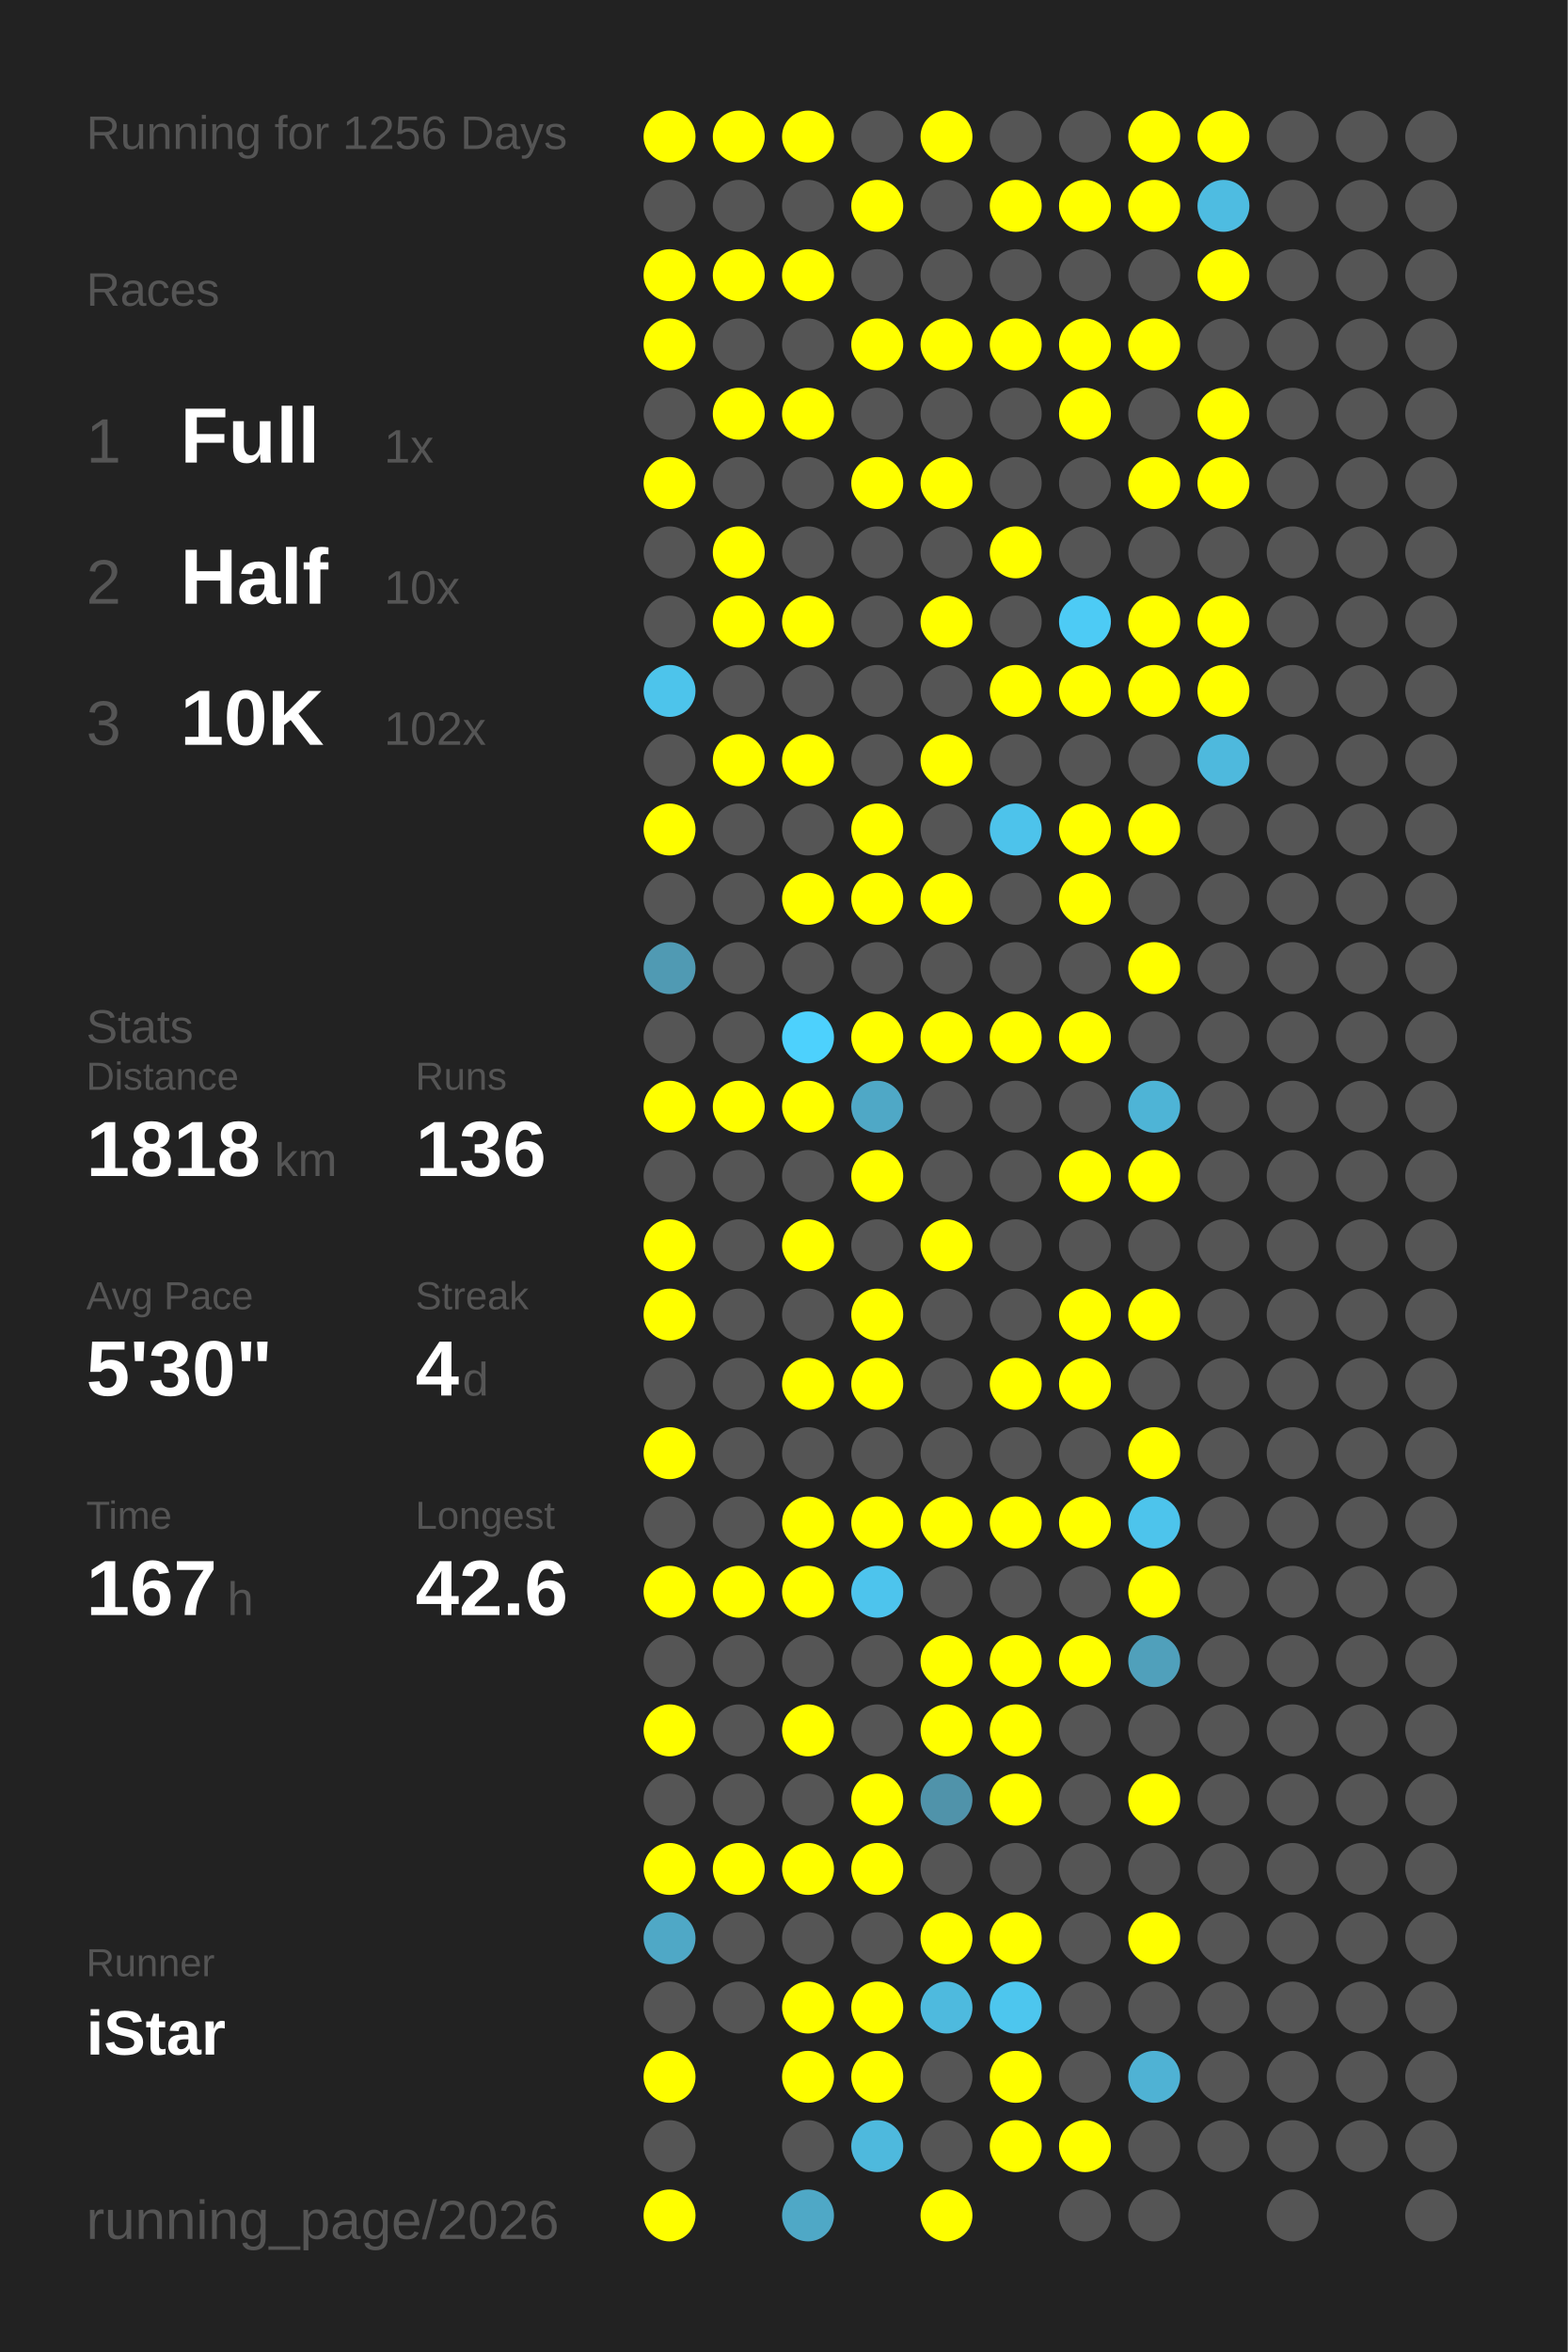
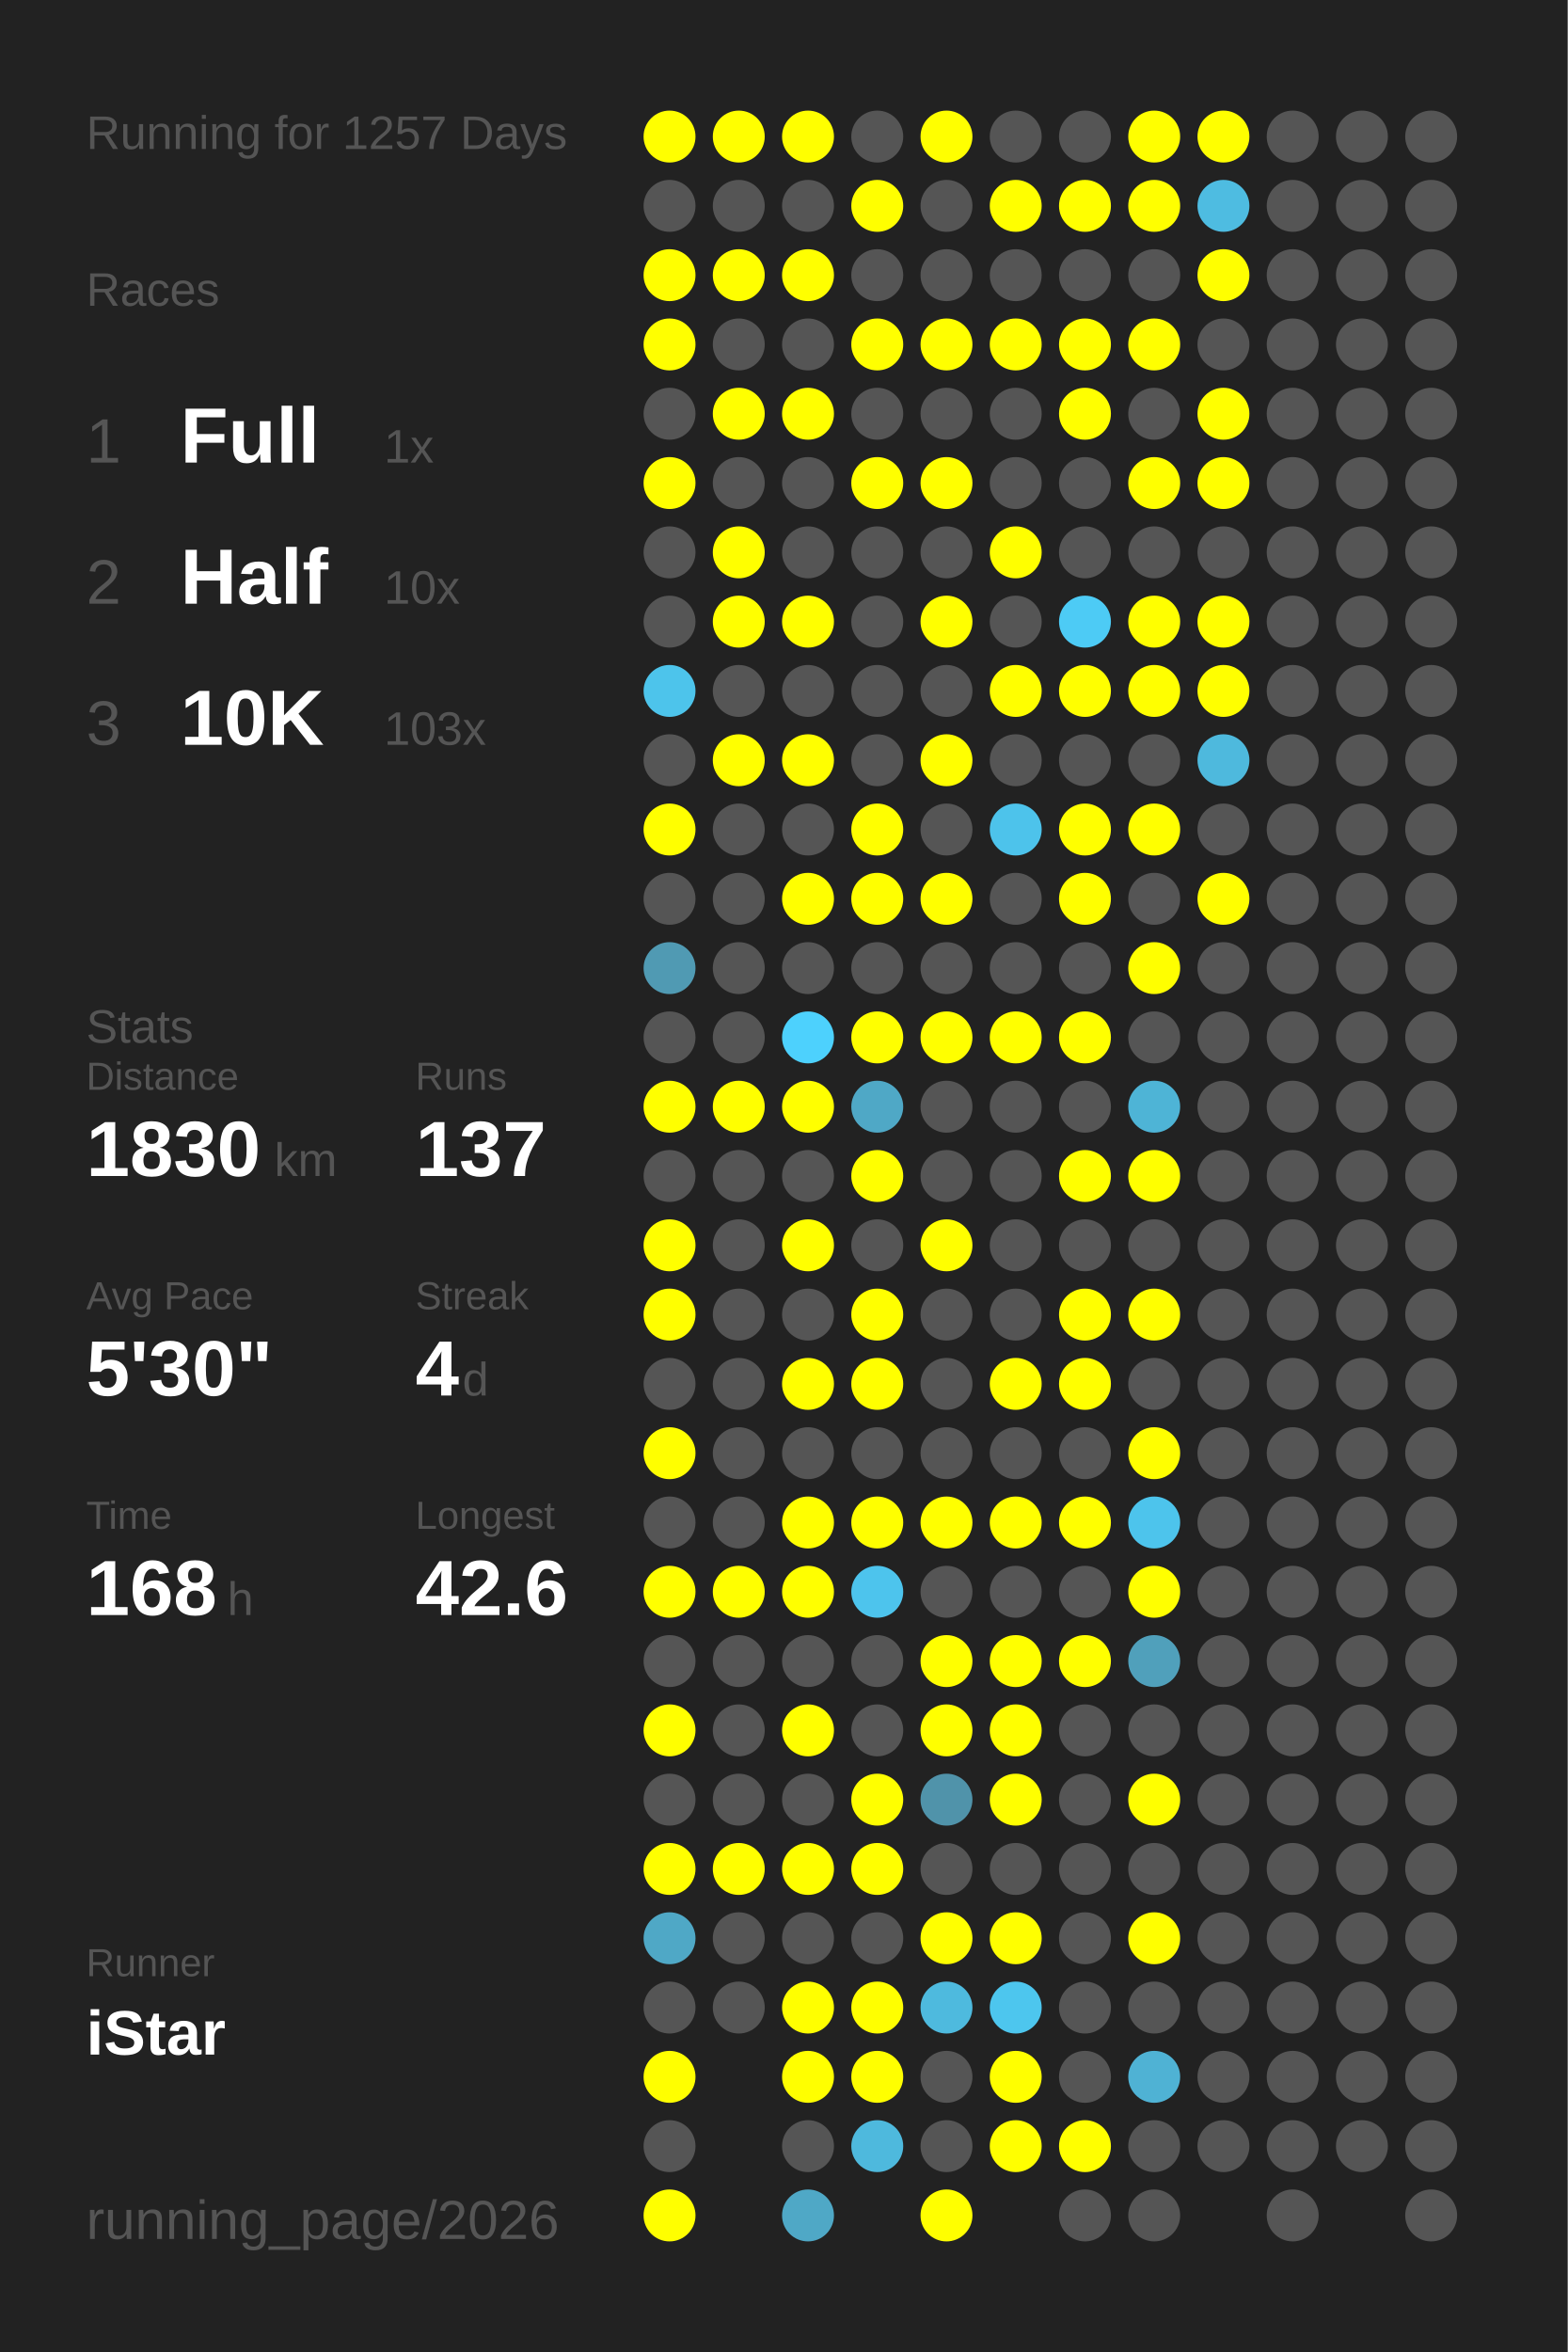
<svg xmlns="http://www.w3.org/2000/svg" baseProfile="full" height="300mm" version="1.1" viewBox="0,0,200,300" width="200mm">
  <defs />
  <rect fill="#222222" height="300" width="200" x="0" y="0" />
-   <text fill="#555555" style="font-size:6px; font-family:Arial;" x="11" y="19">Running for 1256 Days</text>
+   <text fill="#555555" style="font-size:6px; font-family:Arial;" x="11" y="19">Running for 1257 Days</text>
  <text fill="#555555" style="font-size:6px; font-family:Arial;" x="11" y="39">Races</text>
  <text fill="#555555" style="font-size:8px; font-family:Arial;" x="11" y="59">1</text>
  <text fill="#FFFFFF" style="font-size:10px; font-family:Arial; font-weight:bold;" x="23" y="59">Full</text>
  <text fill="#555555" style="font-size:6px; font-family:Arial;" x="49" y="59">1x</text>
  <text fill="#555555" style="font-size:8px; font-family:Arial;" x="11" y="77">2</text>
  <text fill="#FFFFFF" style="font-size:10px; font-family:Arial; font-weight:bold;" x="23" y="77">Half</text>
  <text fill="#555555" style="font-size:6px; font-family:Arial;" x="49" y="77">10x</text>
  <text fill="#555555" style="font-size:8px; font-family:Arial;" x="11" y="95">3</text>
  <text fill="#FFFFFF" style="font-size:10px; font-family:Arial; font-weight:bold;" x="23" y="95">10K</text>
-   <text fill="#555555" style="font-size:6px; font-family:Arial;" x="49" y="95">102x</text>
+   <text fill="#555555" style="font-size:6px; font-family:Arial;" x="49" y="95">103x</text>
  <text fill="#555555" style="font-size:6px; font-family:Arial;" x="11" y="133">Stats</text>
  <text fill="#555555" style="font-size:5px; font-family:Arial;" x="11" y="139">Distance</text>
-   <text fill="#FFFFFF" style="font-size:10px; font-family:Arial; font-weight:bold;" x="11" y="150">1818</text>
+   <text fill="#FFFFFF" style="font-size:10px; font-family:Arial; font-weight:bold;" x="11" y="150">1830</text>
  <text fill="#555555" style="font-size:6px; font-family:Arial;" x="35" y="150">km</text>
  <text fill="#555555" style="font-size:5px; font-family:Arial;" x="53" y="139">Runs</text>
-   <text fill="#FFFFFF" style="font-size:10px; font-family:Arial; font-weight:bold;" x="53" y="150">136</text>
+   <text fill="#FFFFFF" style="font-size:10px; font-family:Arial; font-weight:bold;" x="53" y="150">137</text>
  <text fill="#555555" style="font-size:5px; font-family:Arial;" x="11" y="167">Avg Pace</text>
  <text fill="#FFFFFF" style="font-size:10px; font-family:Arial; font-weight:bold;" x="11" y="178">5'30"</text>
  <text fill="#555555" style="font-size:5px; font-family:Arial;" x="53" y="167">Streak</text>
  <text fill="#FFFFFF" style="font-size:10px; font-family:Arial; font-weight:bold;" x="53" y="178">4</text>
  <text fill="#555555" style="font-size:6px; font-family:Arial;" x="59" y="178">d</text>
  <text fill="#555555" style="font-size:5px; font-family:Arial;" x="11" y="195">Time</text>
-   <text fill="#FFFFFF" style="font-size:10px; font-family:Arial; font-weight:bold;" x="11" y="206">167</text>
+   <text fill="#FFFFFF" style="font-size:10px; font-family:Arial; font-weight:bold;" x="11" y="206">168</text>
  <text fill="#555555" style="font-size:6px; font-family:Arial;" x="29" y="206">h</text>
  <text fill="#555555" style="font-size:5px; font-family:Arial;" x="53" y="195">Longest</text>
  <text fill="#FFFFFF" style="font-size:10px; font-family:Arial; font-weight:bold;" x="53" y="206">42.6</text>
  <text fill="#555555" style="font-size:5px; font-family:Arial;" x="11" y="252.065">Runner</text>
  <text fill="#FFFFFF" style="font-size:8px; font-family:Arial; font-weight:bold;" x="11" y="262.065">iStar</text>
  <text fill="#555555" style="font-size:7px; font-family:Arial;" x="11" y="285.581">running_page/2026</text>
  <circle cx="85.417" cy="17.419" fill="#FFFF00" r="3.312" />
  <circle cx="85.417" cy="26.258" fill="#555555" r="3.312" />
  <circle cx="85.417" cy="35.097" fill="#FFFF00" r="3.312" />
  <circle cx="85.417" cy="43.935" fill="#FFFF00" r="3.312" />
  <circle cx="85.417" cy="52.774" fill="#555555" r="3.312" />
  <circle cx="85.417" cy="61.613" fill="#FFFF00" r="3.312" />
  <circle cx="85.417" cy="70.452" fill="#555555" r="3.312" />
  <circle cx="85.417" cy="79.29" fill="#555555" r="3.312" />
  <circle cx="85.417" cy="88.129" fill="#4dc4eb" r="3.312" />
  <circle cx="85.417" cy="96.968" fill="#555555" r="3.312" />
  <circle cx="85.417" cy="105.806" fill="#FFFF00" r="3.312" />
  <circle cx="85.417" cy="114.645" fill="#555555" r="3.312" />
  <circle cx="85.417" cy="123.484" fill="#509ab3" r="3.312" />
  <circle cx="85.417" cy="132.323" fill="#555555" r="3.312" />
  <circle cx="85.417" cy="141.161" fill="#FFFF00" r="3.312" />
  <circle cx="85.417" cy="150" fill="#555555" r="3.312" />
  <circle cx="85.417" cy="158.839" fill="#FFFF00" r="3.312" />
  <circle cx="85.417" cy="167.677" fill="#FFFF00" r="3.312" />
  <circle cx="85.417" cy="176.516" fill="#555555" r="3.312" />
  <circle cx="85.417" cy="185.355" fill="#FFFF00" r="3.312" />
  <circle cx="85.417" cy="194.194" fill="#555555" r="3.312" />
  <circle cx="85.417" cy="203.032" fill="#FFFF00" r="3.312" />
  <circle cx="85.417" cy="211.871" fill="#555555" r="3.312" />
  <circle cx="85.417" cy="220.71" fill="#FFFF00" r="3.312" />
  <circle cx="85.417" cy="229.548" fill="#555555" r="3.312" />
  <circle cx="85.417" cy="238.387" fill="#FFFF00" r="3.312" />
  <circle cx="85.417" cy="247.226" fill="#4fa8c6" r="3.312" />
  <circle cx="85.417" cy="256.065" fill="#555555" r="3.312" />
  <circle cx="85.417" cy="264.903" fill="#FFFF00" r="3.312" />
  <circle cx="85.417" cy="273.742" fill="#555555" r="3.312" />
  <circle cx="85.417" cy="282.581" fill="#FFFF00" r="3.312" />
  <circle cx="94.25" cy="17.419" fill="#FFFF00" r="3.312" />
  <circle cx="94.25" cy="26.258" fill="#555555" r="3.312" />
  <circle cx="94.25" cy="35.097" fill="#FFFF00" r="3.312" />
  <circle cx="94.25" cy="43.935" fill="#555555" r="3.312" />
  <circle cx="94.25" cy="52.774" fill="#FFFF00" r="3.312" />
  <circle cx="94.25" cy="61.613" fill="#555555" r="3.312" />
  <circle cx="94.25" cy="70.452" fill="#FFFF00" r="3.312" />
  <circle cx="94.25" cy="79.29" fill="#FFFF00" r="3.312" />
  <circle cx="94.25" cy="88.129" fill="#555555" r="3.312" />
  <circle cx="94.25" cy="96.968" fill="#FFFF00" r="3.312" />
  <circle cx="94.25" cy="105.806" fill="#555555" r="3.312" />
  <circle cx="94.25" cy="114.645" fill="#555555" r="3.312" />
  <circle cx="94.25" cy="123.484" fill="#555555" r="3.312" />
  <circle cx="94.25" cy="132.323" fill="#555555" r="3.312" />
  <circle cx="94.25" cy="141.161" fill="#FFFF00" r="3.312" />
  <circle cx="94.25" cy="150" fill="#555555" r="3.312" />
  <circle cx="94.25" cy="158.839" fill="#555555" r="3.312" />
  <circle cx="94.25" cy="167.677" fill="#555555" r="3.312" />
  <circle cx="94.25" cy="176.516" fill="#555555" r="3.312" />
  <circle cx="94.25" cy="185.355" fill="#555555" r="3.312" />
  <circle cx="94.25" cy="194.194" fill="#555555" r="3.312" />
  <circle cx="94.25" cy="203.032" fill="#FFFF00" r="3.312" />
  <circle cx="94.25" cy="211.871" fill="#555555" r="3.312" />
  <circle cx="94.25" cy="220.71" fill="#555555" r="3.312" />
  <circle cx="94.25" cy="229.548" fill="#555555" r="3.312" />
  <circle cx="94.25" cy="238.387" fill="#FFFF00" r="3.312" />
  <circle cx="94.25" cy="247.226" fill="#555555" r="3.312" />
  <circle cx="94.25" cy="256.065" fill="#555555" r="3.312" />
  <circle cx="103.083" cy="17.419" fill="#FFFF00" r="3.312" />
  <circle cx="103.083" cy="26.258" fill="#555555" r="3.312" />
  <circle cx="103.083" cy="35.097" fill="#FFFF00" r="3.312" />
  <circle cx="103.083" cy="43.935" fill="#555555" r="3.312" />
  <circle cx="103.083" cy="52.774" fill="#FFFF00" r="3.312" />
  <circle cx="103.083" cy="61.613" fill="#555555" r="3.312" />
  <circle cx="103.083" cy="70.452" fill="#555555" r="3.312" />
  <circle cx="103.083" cy="79.29" fill="#FFFF00" r="3.312" />
  <circle cx="103.083" cy="88.129" fill="#555555" r="3.312" />
  <circle cx="103.083" cy="96.968" fill="#FFFF00" r="3.312" />
  <circle cx="103.083" cy="105.806" fill="#555555" r="3.312" />
  <circle cx="103.083" cy="114.645" fill="#FFFF00" r="3.312" />
  <circle cx="103.083" cy="123.484" fill="#555555" r="3.312" />
  <circle cx="103.083" cy="132.323" fill="#4dd1fd" r="3.312" />
  <circle cx="103.083" cy="141.161" fill="#FFFF00" r="3.312" />
  <circle cx="103.083" cy="150" fill="#555555" r="3.312" />
  <circle cx="103.083" cy="158.839" fill="#FFFF00" r="3.312" />
  <circle cx="103.083" cy="167.677" fill="#555555" r="3.312" />
  <circle cx="103.083" cy="176.516" fill="#FFFF00" r="3.312" />
  <circle cx="103.083" cy="185.355" fill="#555555" r="3.312" />
  <circle cx="103.083" cy="194.194" fill="#FFFF00" r="3.312" />
  <circle cx="103.083" cy="203.032" fill="#FFFF00" r="3.312" />
  <circle cx="103.083" cy="211.871" fill="#555555" r="3.312" />
  <circle cx="103.083" cy="220.71" fill="#FFFF00" r="3.312" />
  <circle cx="103.083" cy="229.548" fill="#555555" r="3.312" />
  <circle cx="103.083" cy="238.387" fill="#FFFF00" r="3.312" />
  <circle cx="103.083" cy="247.226" fill="#555555" r="3.312" />
  <circle cx="103.083" cy="256.065" fill="#FFFF00" r="3.312" />
  <circle cx="103.083" cy="264.903" fill="#FFFF00" r="3.312" />
  <circle cx="103.083" cy="273.742" fill="#555555" r="3.312" />
  <circle cx="103.083" cy="282.581" fill="#4fa8c6" r="3.312" />
  <circle cx="111.917" cy="17.419" fill="#555555" r="3.312" />
  <circle cx="111.917" cy="26.258" fill="#FFFF00" r="3.312" />
  <circle cx="111.917" cy="35.097" fill="#555555" r="3.312" />
  <circle cx="111.917" cy="43.935" fill="#FFFF00" r="3.312" />
  <circle cx="111.917" cy="52.774" fill="#555555" r="3.312" />
  <circle cx="111.917" cy="61.613" fill="#FFFF00" r="3.312" />
  <circle cx="111.917" cy="70.452" fill="#555555" r="3.312" />
  <circle cx="111.917" cy="79.29" fill="#555555" r="3.312" />
  <circle cx="111.917" cy="88.129" fill="#555555" r="3.312" />
  <circle cx="111.917" cy="96.968" fill="#555555" r="3.312" />
  <circle cx="111.917" cy="105.806" fill="#FFFF00" r="3.312" />
  <circle cx="111.917" cy="114.645" fill="#FFFF00" r="3.312" />
  <circle cx="111.917" cy="123.484" fill="#555555" r="3.312" />
  <circle cx="111.917" cy="132.323" fill="#FFFF00" r="3.312" />
  <circle cx="111.917" cy="141.161" fill="#4fa8c6" r="3.312" />
  <circle cx="111.917" cy="150" fill="#FFFF00" r="3.312" />
  <circle cx="111.917" cy="158.839" fill="#555555" r="3.312" />
  <circle cx="111.917" cy="167.677" fill="#FFFF00" r="3.312" />
  <circle cx="111.917" cy="176.516" fill="#FFFF00" r="3.312" />
  <circle cx="111.917" cy="185.355" fill="#555555" r="3.312" />
  <circle cx="111.917" cy="194.194" fill="#FFFF00" r="3.312" />
  <circle cx="111.917" cy="203.032" fill="#4dc4ed" r="3.312" />
  <circle cx="111.917" cy="211.871" fill="#555555" r="3.312" />
  <circle cx="111.917" cy="220.71" fill="#555555" r="3.312" />
  <circle cx="111.917" cy="229.548" fill="#FFFF00" r="3.312" />
  <circle cx="111.917" cy="238.387" fill="#FFFF00" r="3.312" />
  <circle cx="111.917" cy="247.226" fill="#555555" r="3.312" />
  <circle cx="111.917" cy="256.065" fill="#FFFF00" r="3.312" />
  <circle cx="111.917" cy="264.903" fill="#FFFF00" r="3.312" />
  <circle cx="111.917" cy="273.742" fill="#4eb9dd" r="3.312" />
  <circle cx="120.75" cy="17.419" fill="#FFFF00" r="3.312" />
  <circle cx="120.75" cy="26.258" fill="#555555" r="3.312" />
  <circle cx="120.75" cy="35.097" fill="#555555" r="3.312" />
  <circle cx="120.75" cy="43.935" fill="#FFFF00" r="3.312" />
  <circle cx="120.75" cy="52.774" fill="#555555" r="3.312" />
  <circle cx="120.75" cy="61.613" fill="#FFFF00" r="3.312" />
  <circle cx="120.75" cy="70.452" fill="#555555" r="3.312" />
  <circle cx="120.75" cy="79.29" fill="#FFFF00" r="3.312" />
  <circle cx="120.75" cy="88.129" fill="#555555" r="3.312" />
  <circle cx="120.75" cy="96.968" fill="#FFFF00" r="3.312" />
  <circle cx="120.75" cy="105.806" fill="#555555" r="3.312" />
  <circle cx="120.75" cy="114.645" fill="#FFFF00" r="3.312" />
  <circle cx="120.75" cy="123.484" fill="#555555" r="3.312" />
  <circle cx="120.75" cy="132.323" fill="#FFFF00" r="3.312" />
  <circle cx="120.75" cy="141.161" fill="#555555" r="3.312" />
  <circle cx="120.75" cy="150" fill="#555555" r="3.312" />
  <circle cx="120.75" cy="158.839" fill="#FFFF00" r="3.312" />
  <circle cx="120.75" cy="167.677" fill="#555555" r="3.312" />
  <circle cx="120.75" cy="176.516" fill="#555555" r="3.312" />
  <circle cx="120.75" cy="185.355" fill="#555555" r="3.312" />
  <circle cx="120.75" cy="194.194" fill="#FFFF00" r="3.312" />
  <circle cx="120.75" cy="203.032" fill="#555555" r="3.312" />
  <circle cx="120.75" cy="211.871" fill="#FFFF00" r="3.312" />
  <circle cx="120.75" cy="220.71" fill="#FFFF00" r="3.312" />
  <circle cx="120.75" cy="229.548" fill="#5093aa" r="3.312" />
  <circle cx="120.75" cy="238.387" fill="#555555" r="3.312" />
  <circle cx="120.75" cy="247.226" fill="#FFFF00" r="3.312" />
  <circle cx="120.75" cy="256.065" fill="#4ebade" r="3.312" />
  <circle cx="120.75" cy="264.903" fill="#555555" r="3.312" />
  <circle cx="120.75" cy="273.742" fill="#555555" r="3.312" />
  <circle cx="120.75" cy="282.581" fill="#FFFF00" r="3.312" />
  <circle cx="129.583" cy="17.419" fill="#555555" r="3.312" />
  <circle cx="129.583" cy="26.258" fill="#FFFF00" r="3.312" />
  <circle cx="129.583" cy="35.097" fill="#555555" r="3.312" />
  <circle cx="129.583" cy="43.935" fill="#FFFF00" r="3.312" />
  <circle cx="129.583" cy="52.774" fill="#555555" r="3.312" />
  <circle cx="129.583" cy="61.613" fill="#555555" r="3.312" />
  <circle cx="129.583" cy="70.452" fill="#FFFF00" r="3.312" />
  <circle cx="129.583" cy="79.29" fill="#555555" r="3.312" />
  <circle cx="129.583" cy="88.129" fill="#FFFF00" r="3.312" />
  <circle cx="129.583" cy="96.968" fill="#555555" r="3.312" />
  <circle cx="129.583" cy="105.806" fill="#4dc3eb" r="3.312" />
  <circle cx="129.583" cy="114.645" fill="#555555" r="3.312" />
  <circle cx="129.583" cy="123.484" fill="#555555" r="3.312" />
  <circle cx="129.583" cy="132.323" fill="#FFFF00" r="3.312" />
  <circle cx="129.583" cy="141.161" fill="#555555" r="3.312" />
  <circle cx="129.583" cy="150" fill="#555555" r="3.312" />
  <circle cx="129.583" cy="158.839" fill="#555555" r="3.312" />
  <circle cx="129.583" cy="167.677" fill="#555555" r="3.312" />
  <circle cx="129.583" cy="176.516" fill="#FFFF00" r="3.312" />
  <circle cx="129.583" cy="185.355" fill="#555555" r="3.312" />
  <circle cx="129.583" cy="194.194" fill="#FFFF00" r="3.312" />
  <circle cx="129.583" cy="203.032" fill="#555555" r="3.312" />
  <circle cx="129.583" cy="211.871" fill="#FFFF00" r="3.312" />
  <circle cx="129.583" cy="220.71" fill="#FFFF00" r="3.312" />
  <circle cx="129.583" cy="229.548" fill="#FFFF00" r="3.312" />
  <circle cx="129.583" cy="238.387" fill="#555555" r="3.312" />
  <circle cx="129.583" cy="247.226" fill="#FFFF00" r="3.312" />
  <circle cx="129.583" cy="256.065" fill="#4dc6ee" r="3.312" />
  <circle cx="129.583" cy="264.903" fill="#FFFF00" r="3.312" />
  <circle cx="129.583" cy="273.742" fill="#FFFF00" r="3.312" />
  <circle cx="138.417" cy="17.419" fill="#555555" r="3.312" />
  <circle cx="138.417" cy="26.258" fill="#FFFF00" r="3.312" />
  <circle cx="138.417" cy="35.097" fill="#555555" r="3.312" />
  <circle cx="138.417" cy="43.935" fill="#FFFF00" r="3.312" />
  <circle cx="138.417" cy="52.774" fill="#FFFF00" r="3.312" />
  <circle cx="138.417" cy="61.613" fill="#555555" r="3.312" />
  <circle cx="138.417" cy="70.452" fill="#555555" r="3.312" />
  <circle cx="138.417" cy="79.29" fill="#4dcbf5" r="3.312" />
  <circle cx="138.417" cy="88.129" fill="#FFFF00" r="3.312" />
  <circle cx="138.417" cy="96.968" fill="#555555" r="3.312" />
  <circle cx="138.417" cy="105.806" fill="#FFFF00" r="3.312" />
  <circle cx="138.417" cy="114.645" fill="#FFFF00" r="3.312" />
  <circle cx="138.417" cy="123.484" fill="#555555" r="3.312" />
  <circle cx="138.417" cy="132.323" fill="#FFFF00" r="3.312" />
  <circle cx="138.417" cy="141.161" fill="#555555" r="3.312" />
  <circle cx="138.417" cy="150" fill="#FFFF00" r="3.312" />
  <circle cx="138.417" cy="158.839" fill="#555555" r="3.312" />
  <circle cx="138.417" cy="167.677" fill="#FFFF00" r="3.312" />
  <circle cx="138.417" cy="176.516" fill="#FFFF00" r="3.312" />
  <circle cx="138.417" cy="185.355" fill="#555555" r="3.312" />
  <circle cx="138.417" cy="194.194" fill="#FFFF00" r="3.312" />
  <circle cx="138.417" cy="203.032" fill="#555555" r="3.312" />
  <circle cx="138.417" cy="211.871" fill="#FFFF00" r="3.312" />
  <circle cx="138.417" cy="220.71" fill="#555555" r="3.312" />
  <circle cx="138.417" cy="229.548" fill="#555555" r="3.312" />
  <circle cx="138.417" cy="238.387" fill="#555555" r="3.312" />
  <circle cx="138.417" cy="247.226" fill="#555555" r="3.312" />
  <circle cx="138.417" cy="256.065" fill="#555555" r="3.312" />
  <circle cx="138.417" cy="264.903" fill="#555555" r="3.312" />
  <circle cx="138.417" cy="273.742" fill="#FFFF00" r="3.312" />
  <circle cx="138.417" cy="282.581" fill="#555555" r="3.312" />
  <circle cx="147.25" cy="17.419" fill="#FFFF00" r="3.312" />
  <circle cx="147.25" cy="26.258" fill="#FFFF00" r="3.312" />
  <circle cx="147.25" cy="35.097" fill="#555555" r="3.312" />
  <circle cx="147.25" cy="43.935" fill="#FFFF00" r="3.312" />
  <circle cx="147.25" cy="52.774" fill="#555555" r="3.312" />
  <circle cx="147.25" cy="61.613" fill="#FFFF00" r="3.312" />
  <circle cx="147.25" cy="70.452" fill="#555555" r="3.312" />
  <circle cx="147.25" cy="79.29" fill="#FFFF00" r="3.312" />
  <circle cx="147.25" cy="88.129" fill="#FFFF00" r="3.312" />
  <circle cx="147.25" cy="96.968" fill="#555555" r="3.312" />
  <circle cx="147.25" cy="105.806" fill="#FFFF00" r="3.312" />
  <circle cx="147.25" cy="114.645" fill="#555555" r="3.312" />
  <circle cx="147.25" cy="123.484" fill="#FFFF00" r="3.312" />
  <circle cx="147.25" cy="132.323" fill="#555555" r="3.312" />
  <circle cx="147.25" cy="141.161" fill="#4eb4d6" r="3.312" />
  <circle cx="147.25" cy="150" fill="#FFFF00" r="3.312" />
  <circle cx="147.25" cy="158.839" fill="#555555" r="3.312" />
  <circle cx="147.25" cy="167.677" fill="#FFFF00" r="3.312" />
  <circle cx="147.25" cy="176.516" fill="#555555" r="3.312" />
  <circle cx="147.25" cy="185.355" fill="#FFFF00" r="3.312" />
  <circle cx="147.25" cy="194.194" fill="#4dc4ec" r="3.312" />
  <circle cx="147.25" cy="203.032" fill="#FFFF00" r="3.312" />
  <circle cx="147.25" cy="211.871" fill="#50a0bb" r="3.312" />
  <circle cx="147.25" cy="220.71" fill="#555555" r="3.312" />
  <circle cx="147.25" cy="229.548" fill="#FFFF00" r="3.312" />
  <circle cx="147.25" cy="238.387" fill="#555555" r="3.312" />
  <circle cx="147.25" cy="247.226" fill="#FFFF00" r="3.312" />
  <circle cx="147.25" cy="256.065" fill="#555555" r="3.312" />
  <circle cx="147.25" cy="264.903" fill="#4fb2d4" r="3.312" />
  <circle cx="147.25" cy="273.742" fill="#555555" r="3.312" />
  <circle cx="147.25" cy="282.581" fill="#555555" r="3.312" />
  <circle cx="156.083" cy="17.419" fill="#FFFF00" r="3.312" />
  <circle cx="156.083" cy="26.258" fill="#4ebce1" r="3.312" />
  <circle cx="156.083" cy="35.097" fill="#FFFF00" r="3.312" />
  <circle cx="156.083" cy="43.935" fill="#555555" r="3.312" />
  <circle cx="156.083" cy="52.774" fill="#FFFF00" r="3.312" />
  <circle cx="156.083" cy="61.613" fill="#FFFF00" r="3.312" />
  <circle cx="156.083" cy="70.452" fill="#555555" r="3.312" />
  <circle cx="156.083" cy="79.29" fill="#FFFF00" r="3.312" />
  <circle cx="156.083" cy="88.129" fill="#FFFF00" r="3.312" />
  <circle cx="156.083" cy="96.968" fill="#4eb9dd" r="3.312" />
  <circle cx="156.083" cy="105.806" fill="#555555" r="3.312" />
-   <circle cx="156.083" cy="114.645" fill="#555555" r="3.312" />
+   <circle cx="156.083" cy="114.645" fill="#FFFF00" r="3.312" />
  <circle cx="156.083" cy="123.484" fill="#555555" r="3.312" />
  <circle cx="156.083" cy="132.323" fill="#555555" r="3.312" />
  <circle cx="156.083" cy="141.161" fill="#555555" r="3.312" />
  <circle cx="156.083" cy="150" fill="#555555" r="3.312" />
  <circle cx="156.083" cy="158.839" fill="#555555" r="3.312" />
  <circle cx="156.083" cy="167.677" fill="#555555" r="3.312" />
  <circle cx="156.083" cy="176.516" fill="#555555" r="3.312" />
  <circle cx="156.083" cy="185.355" fill="#555555" r="3.312" />
  <circle cx="156.083" cy="194.194" fill="#555555" r="3.312" />
  <circle cx="156.083" cy="203.032" fill="#555555" r="3.312" />
  <circle cx="156.083" cy="211.871" fill="#555555" r="3.312" />
  <circle cx="156.083" cy="220.71" fill="#555555" r="3.312" />
  <circle cx="156.083" cy="229.548" fill="#555555" r="3.312" />
  <circle cx="156.083" cy="238.387" fill="#555555" r="3.312" />
  <circle cx="156.083" cy="247.226" fill="#555555" r="3.312" />
  <circle cx="156.083" cy="256.065" fill="#555555" r="3.312" />
  <circle cx="156.083" cy="264.903" fill="#555555" r="3.312" />
  <circle cx="156.083" cy="273.742" fill="#555555" r="3.312" />
  <circle cx="164.917" cy="17.419" fill="#555555" r="3.312" />
  <circle cx="164.917" cy="26.258" fill="#555555" r="3.312" />
  <circle cx="164.917" cy="35.097" fill="#555555" r="3.312" />
  <circle cx="164.917" cy="43.935" fill="#555555" r="3.312" />
  <circle cx="164.917" cy="52.774" fill="#555555" r="3.312" />
  <circle cx="164.917" cy="61.613" fill="#555555" r="3.312" />
  <circle cx="164.917" cy="70.452" fill="#555555" r="3.312" />
  <circle cx="164.917" cy="79.29" fill="#555555" r="3.312" />
  <circle cx="164.917" cy="88.129" fill="#555555" r="3.312" />
  <circle cx="164.917" cy="96.968" fill="#555555" r="3.312" />
  <circle cx="164.917" cy="105.806" fill="#555555" r="3.312" />
  <circle cx="164.917" cy="114.645" fill="#555555" r="3.312" />
  <circle cx="164.917" cy="123.484" fill="#555555" r="3.312" />
  <circle cx="164.917" cy="132.323" fill="#555555" r="3.312" />
  <circle cx="164.917" cy="141.161" fill="#555555" r="3.312" />
  <circle cx="164.917" cy="150" fill="#555555" r="3.312" />
  <circle cx="164.917" cy="158.839" fill="#555555" r="3.312" />
  <circle cx="164.917" cy="167.677" fill="#555555" r="3.312" />
  <circle cx="164.917" cy="176.516" fill="#555555" r="3.312" />
  <circle cx="164.917" cy="185.355" fill="#555555" r="3.312" />
  <circle cx="164.917" cy="194.194" fill="#555555" r="3.312" />
  <circle cx="164.917" cy="203.032" fill="#555555" r="3.312" />
  <circle cx="164.917" cy="211.871" fill="#555555" r="3.312" />
  <circle cx="164.917" cy="220.71" fill="#555555" r="3.312" />
  <circle cx="164.917" cy="229.548" fill="#555555" r="3.312" />
  <circle cx="164.917" cy="238.387" fill="#555555" r="3.312" />
  <circle cx="164.917" cy="247.226" fill="#555555" r="3.312" />
  <circle cx="164.917" cy="256.065" fill="#555555" r="3.312" />
  <circle cx="164.917" cy="264.903" fill="#555555" r="3.312" />
  <circle cx="164.917" cy="273.742" fill="#555555" r="3.312" />
  <circle cx="164.917" cy="282.581" fill="#555555" r="3.312" />
  <circle cx="173.75" cy="17.419" fill="#555555" r="3.312" />
  <circle cx="173.75" cy="26.258" fill="#555555" r="3.312" />
  <circle cx="173.75" cy="35.097" fill="#555555" r="3.312" />
  <circle cx="173.75" cy="43.935" fill="#555555" r="3.312" />
  <circle cx="173.75" cy="52.774" fill="#555555" r="3.312" />
  <circle cx="173.75" cy="61.613" fill="#555555" r="3.312" />
  <circle cx="173.75" cy="70.452" fill="#555555" r="3.312" />
  <circle cx="173.75" cy="79.29" fill="#555555" r="3.312" />
  <circle cx="173.75" cy="88.129" fill="#555555" r="3.312" />
  <circle cx="173.75" cy="96.968" fill="#555555" r="3.312" />
  <circle cx="173.75" cy="105.806" fill="#555555" r="3.312" />
  <circle cx="173.75" cy="114.645" fill="#555555" r="3.312" />
  <circle cx="173.75" cy="123.484" fill="#555555" r="3.312" />
  <circle cx="173.75" cy="132.323" fill="#555555" r="3.312" />
  <circle cx="173.75" cy="141.161" fill="#555555" r="3.312" />
  <circle cx="173.75" cy="150" fill="#555555" r="3.312" />
  <circle cx="173.75" cy="158.839" fill="#555555" r="3.312" />
  <circle cx="173.75" cy="167.677" fill="#555555" r="3.312" />
  <circle cx="173.75" cy="176.516" fill="#555555" r="3.312" />
  <circle cx="173.75" cy="185.355" fill="#555555" r="3.312" />
  <circle cx="173.75" cy="194.194" fill="#555555" r="3.312" />
  <circle cx="173.75" cy="203.032" fill="#555555" r="3.312" />
  <circle cx="173.75" cy="211.871" fill="#555555" r="3.312" />
  <circle cx="173.75" cy="220.71" fill="#555555" r="3.312" />
  <circle cx="173.75" cy="229.548" fill="#555555" r="3.312" />
  <circle cx="173.75" cy="238.387" fill="#555555" r="3.312" />
  <circle cx="173.75" cy="247.226" fill="#555555" r="3.312" />
  <circle cx="173.75" cy="256.065" fill="#555555" r="3.312" />
  <circle cx="173.75" cy="264.903" fill="#555555" r="3.312" />
  <circle cx="173.75" cy="273.742" fill="#555555" r="3.312" />
  <circle cx="182.583" cy="17.419" fill="#555555" r="3.312" />
  <circle cx="182.583" cy="26.258" fill="#555555" r="3.312" />
  <circle cx="182.583" cy="35.097" fill="#555555" r="3.312" />
  <circle cx="182.583" cy="43.935" fill="#555555" r="3.312" />
  <circle cx="182.583" cy="52.774" fill="#555555" r="3.312" />
  <circle cx="182.583" cy="61.613" fill="#555555" r="3.312" />
  <circle cx="182.583" cy="70.452" fill="#555555" r="3.312" />
  <circle cx="182.583" cy="79.29" fill="#555555" r="3.312" />
  <circle cx="182.583" cy="88.129" fill="#555555" r="3.312" />
  <circle cx="182.583" cy="96.968" fill="#555555" r="3.312" />
  <circle cx="182.583" cy="105.806" fill="#555555" r="3.312" />
  <circle cx="182.583" cy="114.645" fill="#555555" r="3.312" />
  <circle cx="182.583" cy="123.484" fill="#555555" r="3.312" />
  <circle cx="182.583" cy="132.323" fill="#555555" r="3.312" />
  <circle cx="182.583" cy="141.161" fill="#555555" r="3.312" />
  <circle cx="182.583" cy="150" fill="#555555" r="3.312" />
  <circle cx="182.583" cy="158.839" fill="#555555" r="3.312" />
  <circle cx="182.583" cy="167.677" fill="#555555" r="3.312" />
  <circle cx="182.583" cy="176.516" fill="#555555" r="3.312" />
  <circle cx="182.583" cy="185.355" fill="#555555" r="3.312" />
  <circle cx="182.583" cy="194.194" fill="#555555" r="3.312" />
  <circle cx="182.583" cy="203.032" fill="#555555" r="3.312" />
  <circle cx="182.583" cy="211.871" fill="#555555" r="3.312" />
  <circle cx="182.583" cy="220.71" fill="#555555" r="3.312" />
  <circle cx="182.583" cy="229.548" fill="#555555" r="3.312" />
  <circle cx="182.583" cy="238.387" fill="#555555" r="3.312" />
  <circle cx="182.583" cy="247.226" fill="#555555" r="3.312" />
  <circle cx="182.583" cy="256.065" fill="#555555" r="3.312" />
  <circle cx="182.583" cy="264.903" fill="#555555" r="3.312" />
  <circle cx="182.583" cy="273.742" fill="#555555" r="3.312" />
  <circle cx="182.583" cy="282.581" fill="#555555" r="3.312" />
</svg>
